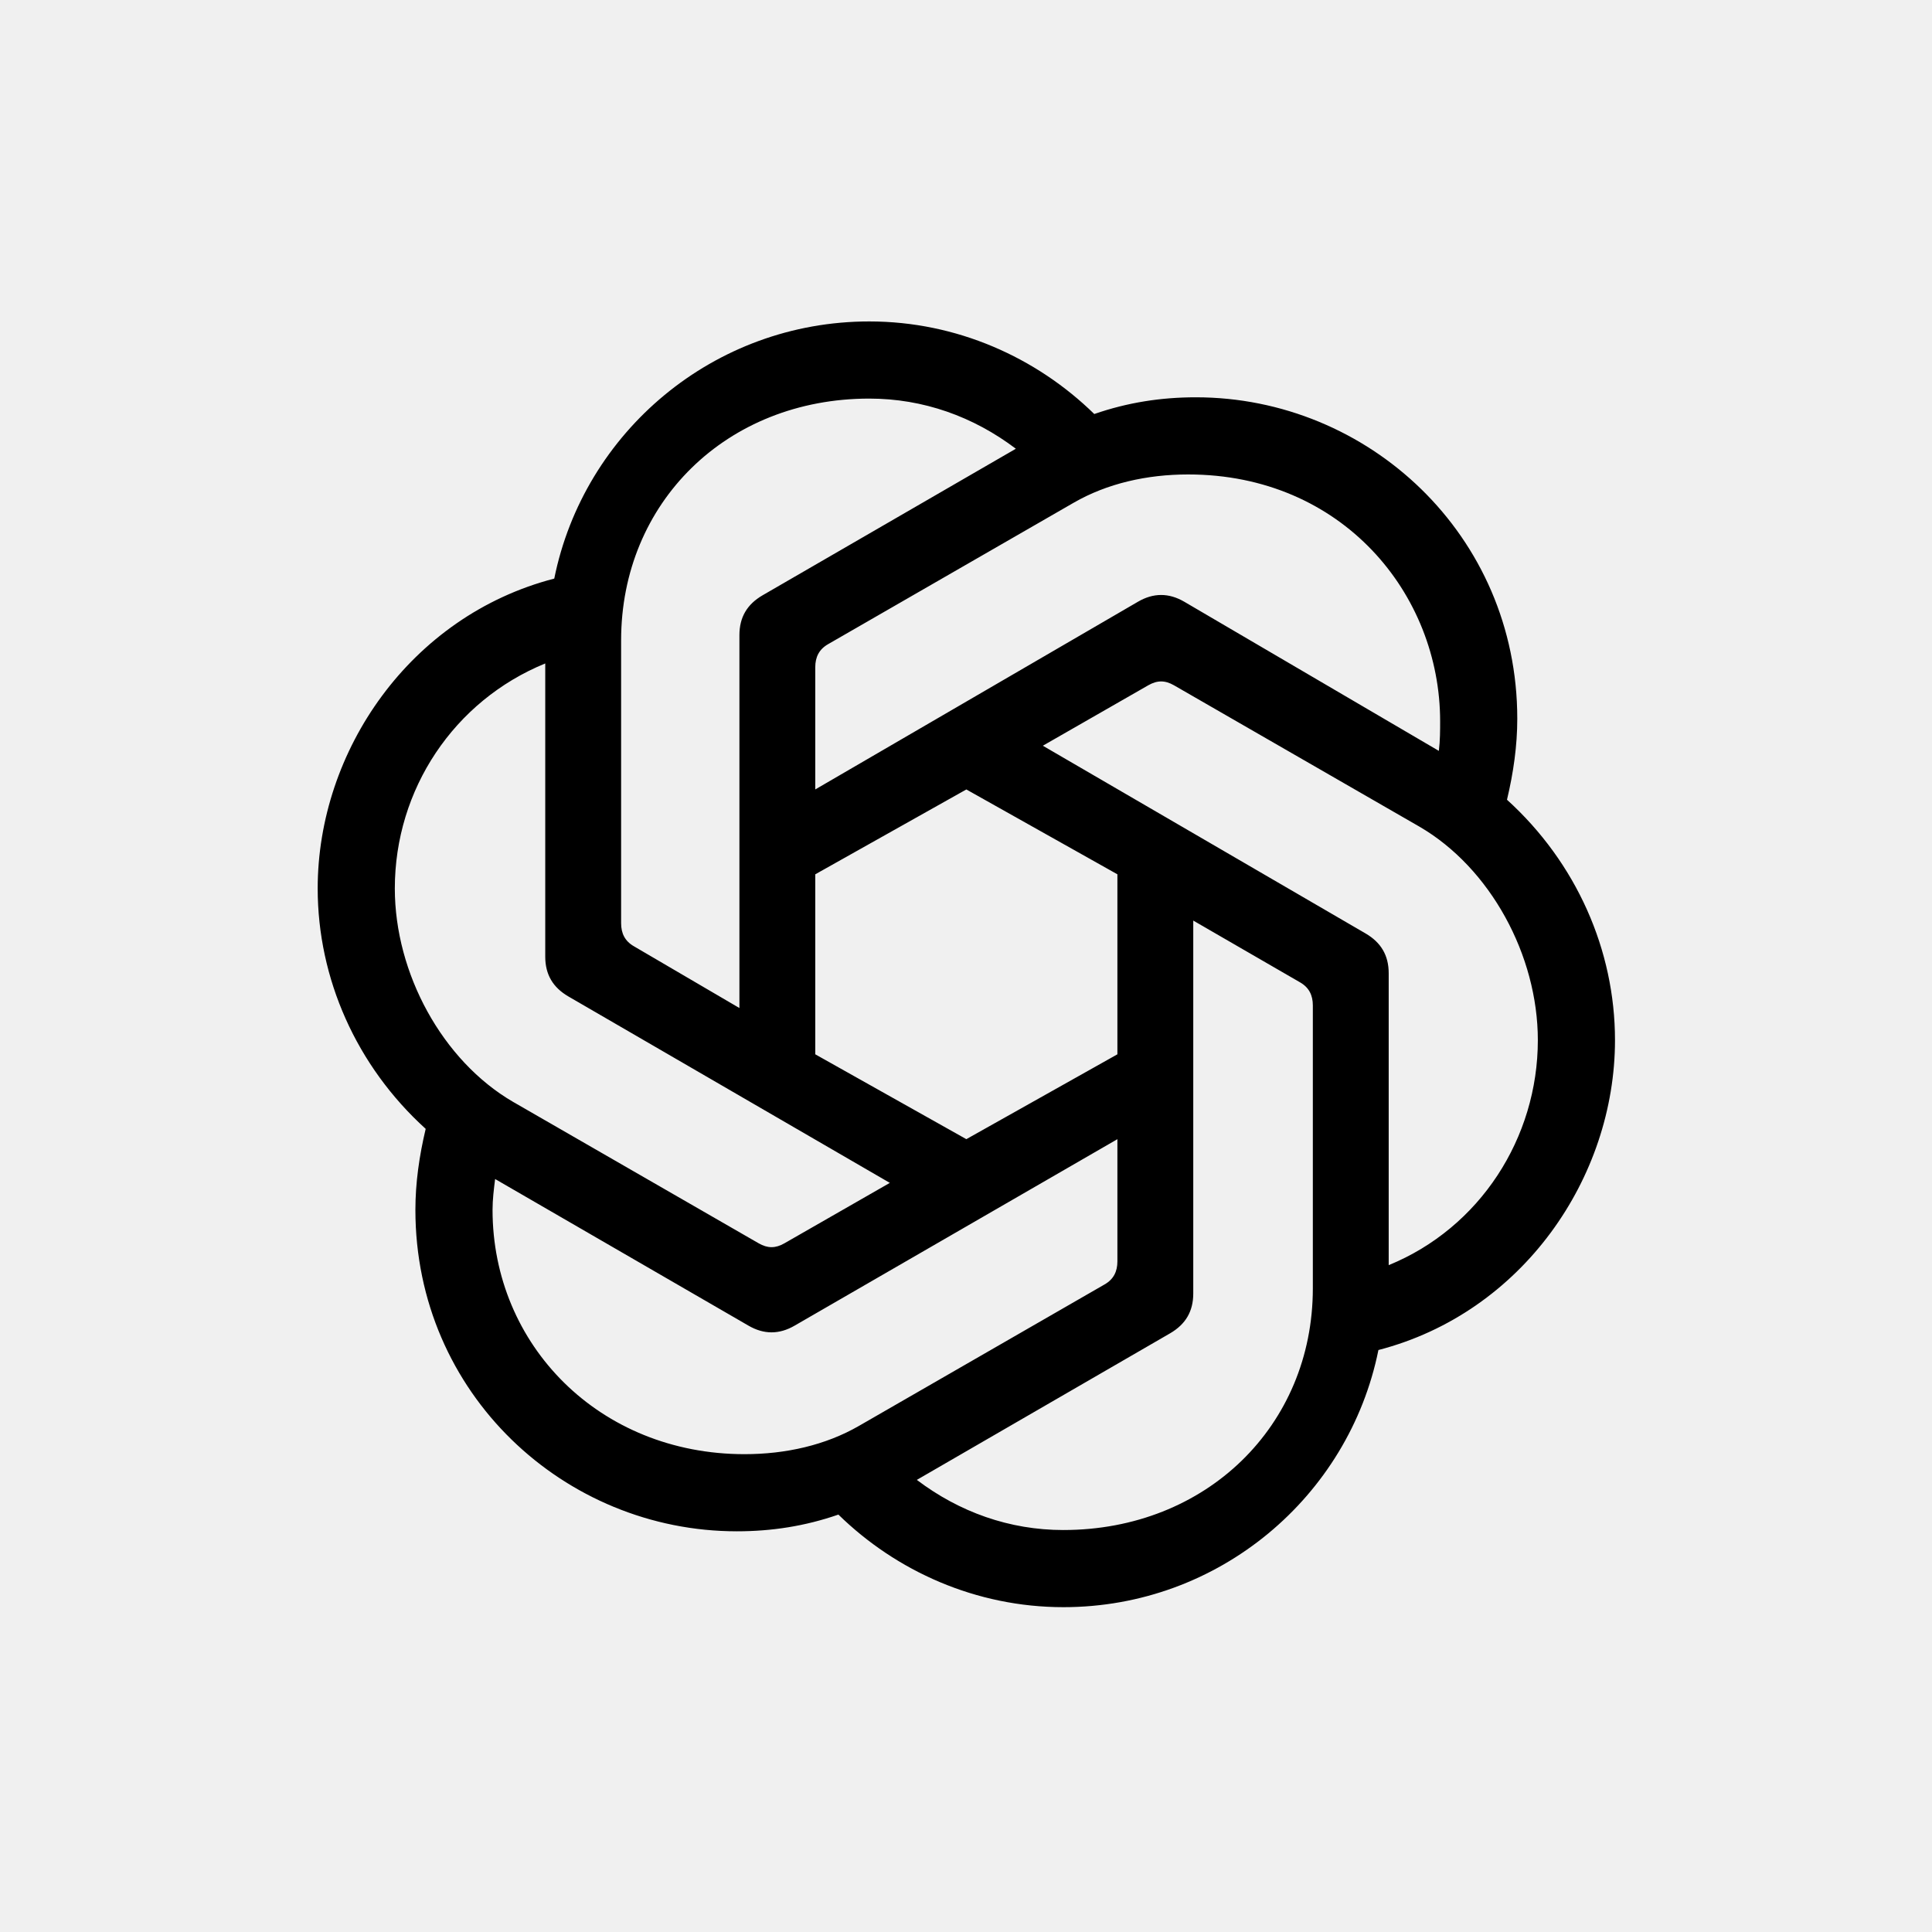
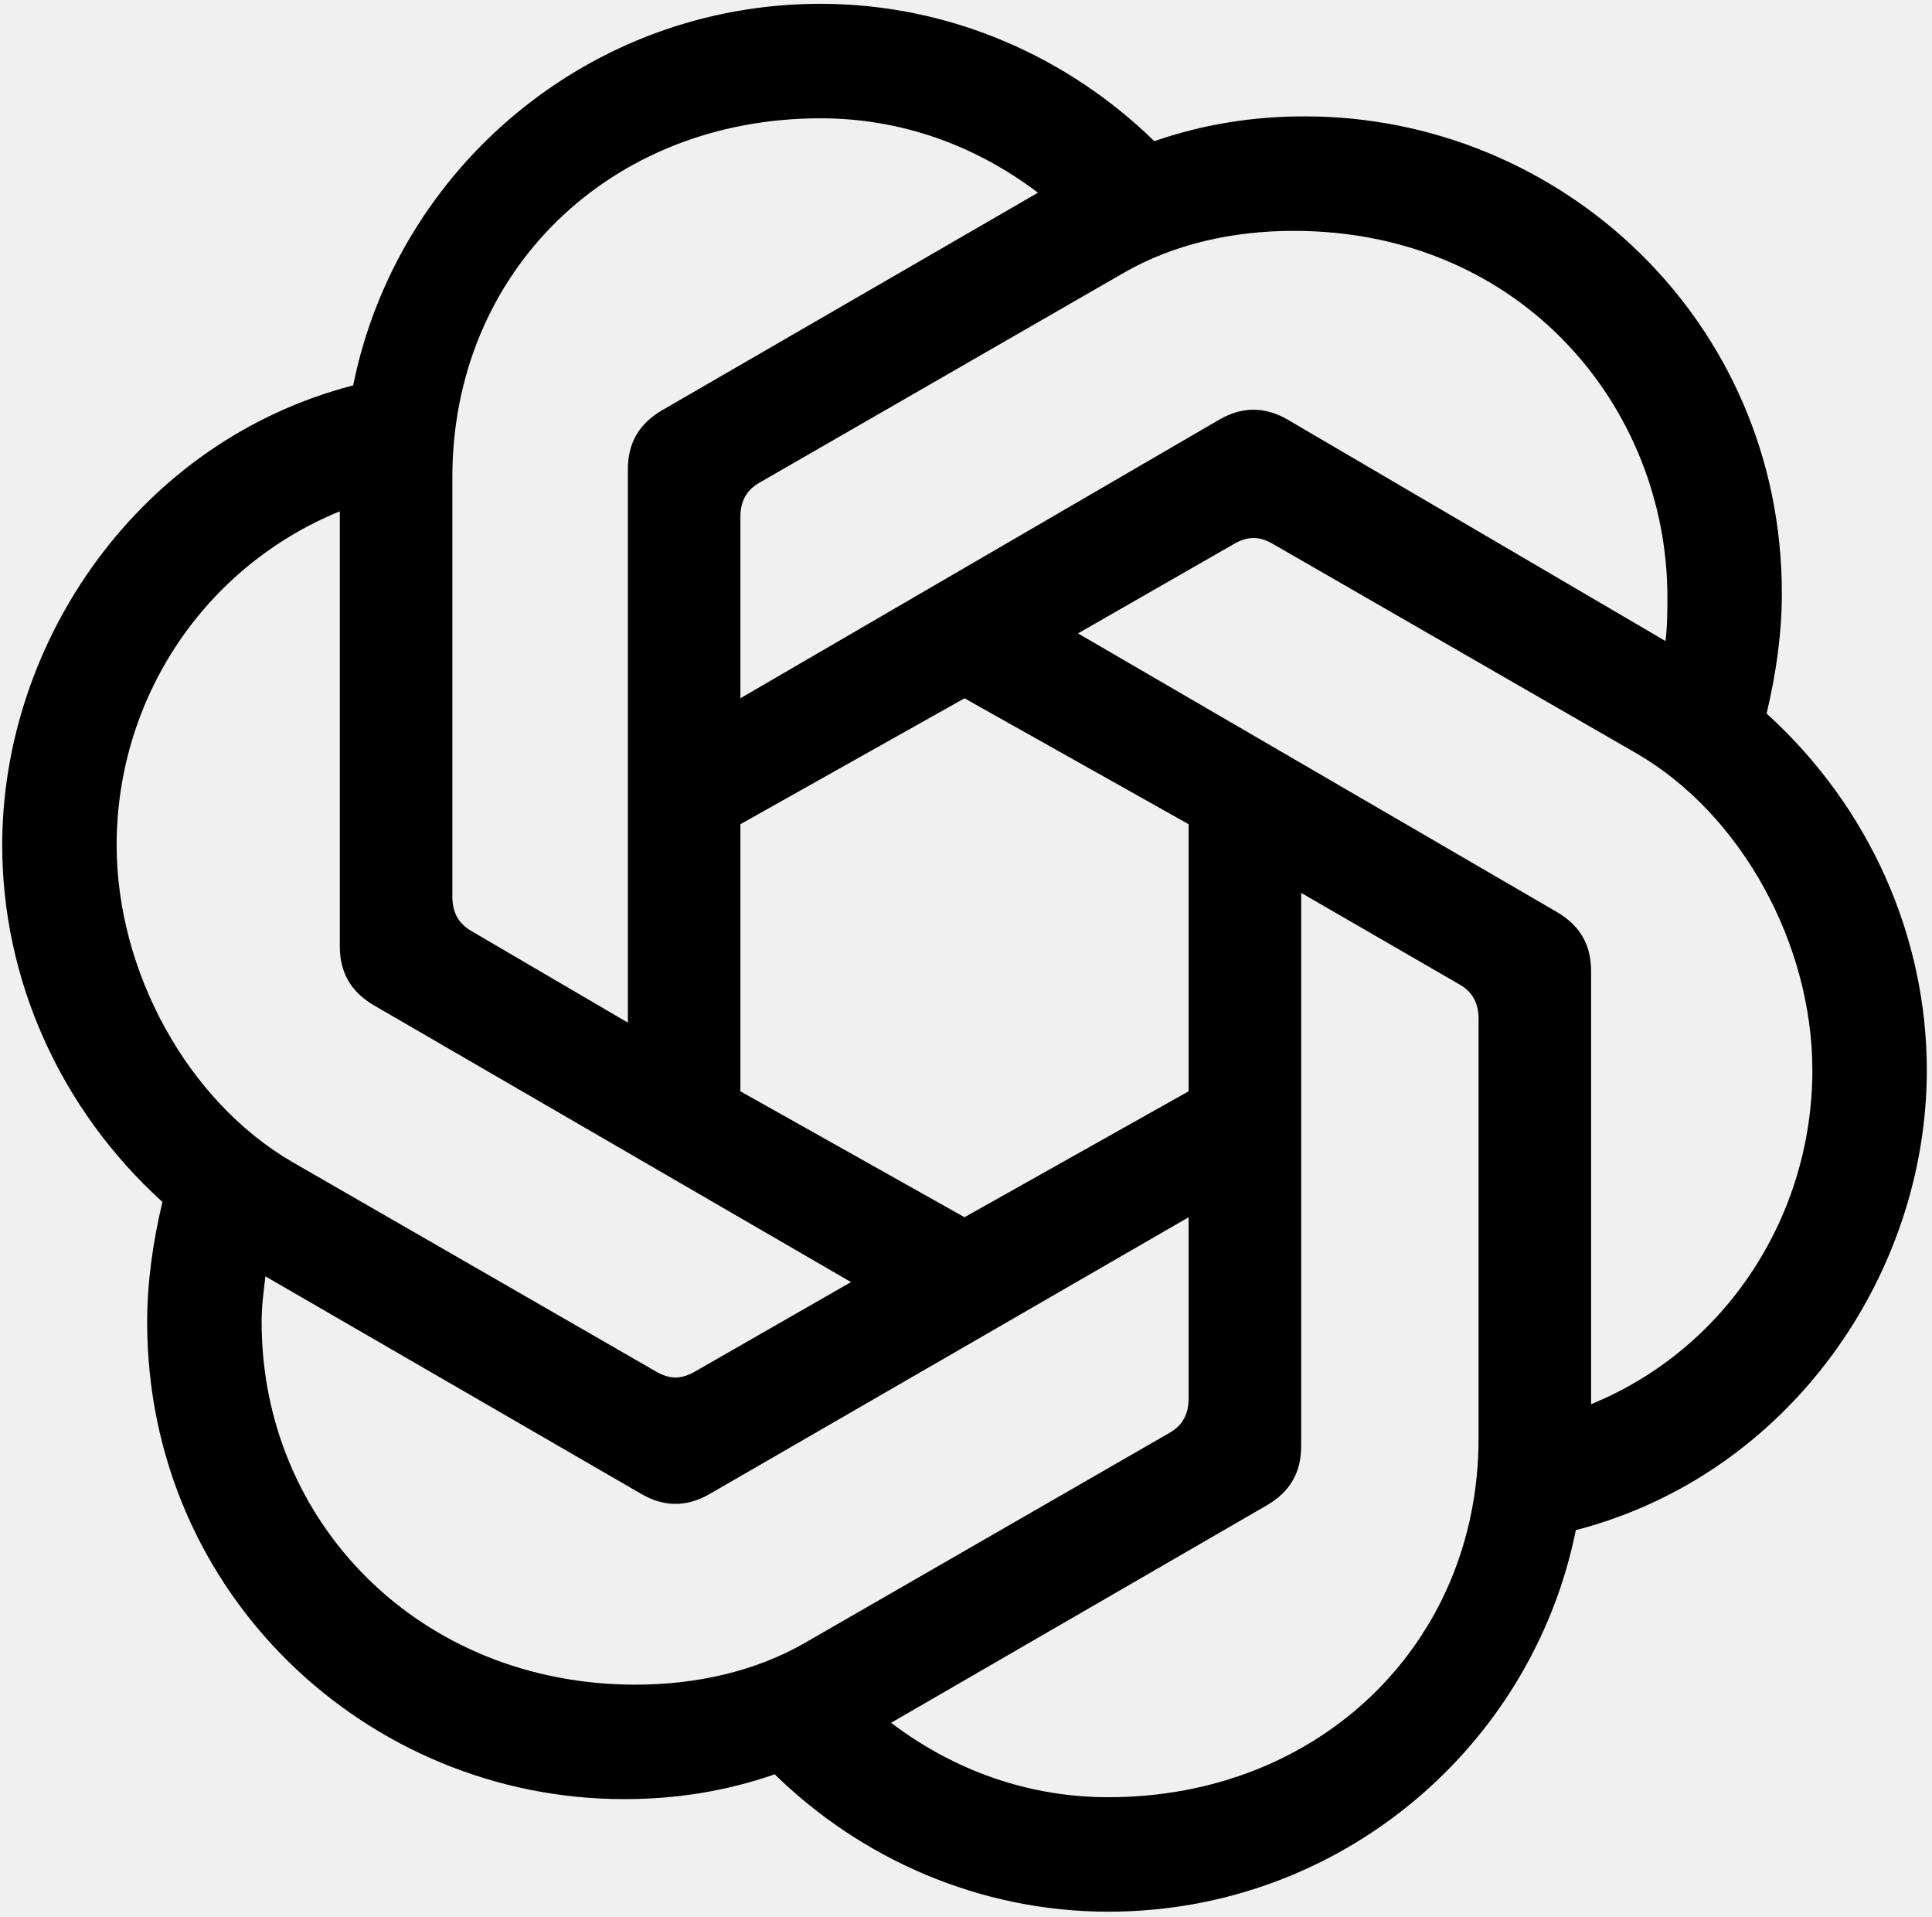
- <svg xmlns="http://www.w3.org/2000/svg" width="721" height="721" fill="none" viewBox="0 0 721 721">
+ <svg xmlns="http://www.w3.org/2000/svg" fill="none" viewBox="118 119 486 482">
  <g clip-path="url(#a)">
    <g clip-path="url(#b)">
      <path fill="#000" d="M304.246 294.611v-45.583c0-3.839 1.441-6.719 4.798-8.636l91.648-52.78c12.475-7.197 27.35-10.554 42.702-10.554 57.577 0 94.046 44.624 94.046 92.124 0 3.358 0 7.197-.481 11.036l-95.005-55.66q-8.637-5.036-17.274 0zm213.999 177.534V363.224c0-6.719-2.881-11.517-8.637-14.875l-120.434-70.053 39.345-22.553c3.358-1.917 6.238-1.917 9.596 0l91.647 52.78c26.392 15.356 44.143 47.982 44.143 79.648 0 36.465-21.59 70.054-55.66 83.97zm-242.308-95.963-39.345-23.03c-3.357-1.917-4.798-4.798-4.798-8.637V238.956c0-51.339 39.345-90.207 92.606-90.207 20.155 0 38.864 6.719 54.702 18.714l-94.524 54.701c-5.756 3.357-8.636 8.155-8.636 14.875v139.147zm84.689 48.94-56.38-31.667v-67.172l56.38-31.667 56.376 31.667v67.172zm36.226 145.867c-20.154 0-38.863-6.719-54.701-18.713l94.523-54.702c5.757-3.357 8.637-8.155 8.637-14.875V343.552l39.827 23.03c3.357 1.917 4.798 4.797 4.798 8.637v105.559c0 51.339-39.827 90.207-93.084 90.207zM283.134 463.99l-91.648-52.779c-26.392-15.357-44.143-47.982-44.143-79.649 0-36.946 22.072-70.053 56.137-83.969v109.398c0 6.719 2.881 11.517 8.637 14.875l119.957 69.571-39.345 22.553c-3.357 1.917-6.238 1.917-9.595 0m-5.275 78.69c-54.22 0-94.046-40.785-94.046-91.166 0-3.839.481-7.678.958-11.517l94.524 54.701c5.756 3.358 11.517 3.358 17.273 0l120.434-69.571v45.583c0 3.839-1.44 6.719-4.798 8.636l-91.647 52.78c-12.476 7.197-27.351 10.554-42.703 10.554zm118.993 57.096c58.059 0 106.518-41.263 117.558-95.964 53.739-13.916 88.286-64.297 88.286-115.636 0-33.589-14.393-66.214-40.304-89.726 2.399-10.077 3.839-20.154 3.839-30.226 0-68.613-55.66-119.957-119.957-119.957-12.952 0-25.428 1.917-37.904 6.238-21.595-21.113-51.344-34.547-83.97-34.547-58.058 0-106.517 41.262-117.557 95.963-53.739 13.916-88.286 64.297-88.286 115.636 0 33.589 14.393 66.214 40.304 89.726-2.399 10.077-3.839 20.154-3.839 30.227 0 68.613 55.66 119.956 119.956 119.956 12.953 0 25.429-1.917 37.905-6.238 21.59 21.113 51.339 34.548 83.969 34.548" />
    </g>
  </g>
  <defs>
    <clipPath id="a">
      <path fill="#fff" d="M.607.1h720v720h-720z" />
    </clipPath>
    <clipPath id="b">
      <path fill="#fff" d="M118.557 119.958h484.139v479.818H118.557z" />
    </clipPath>
  </defs>
</svg>
